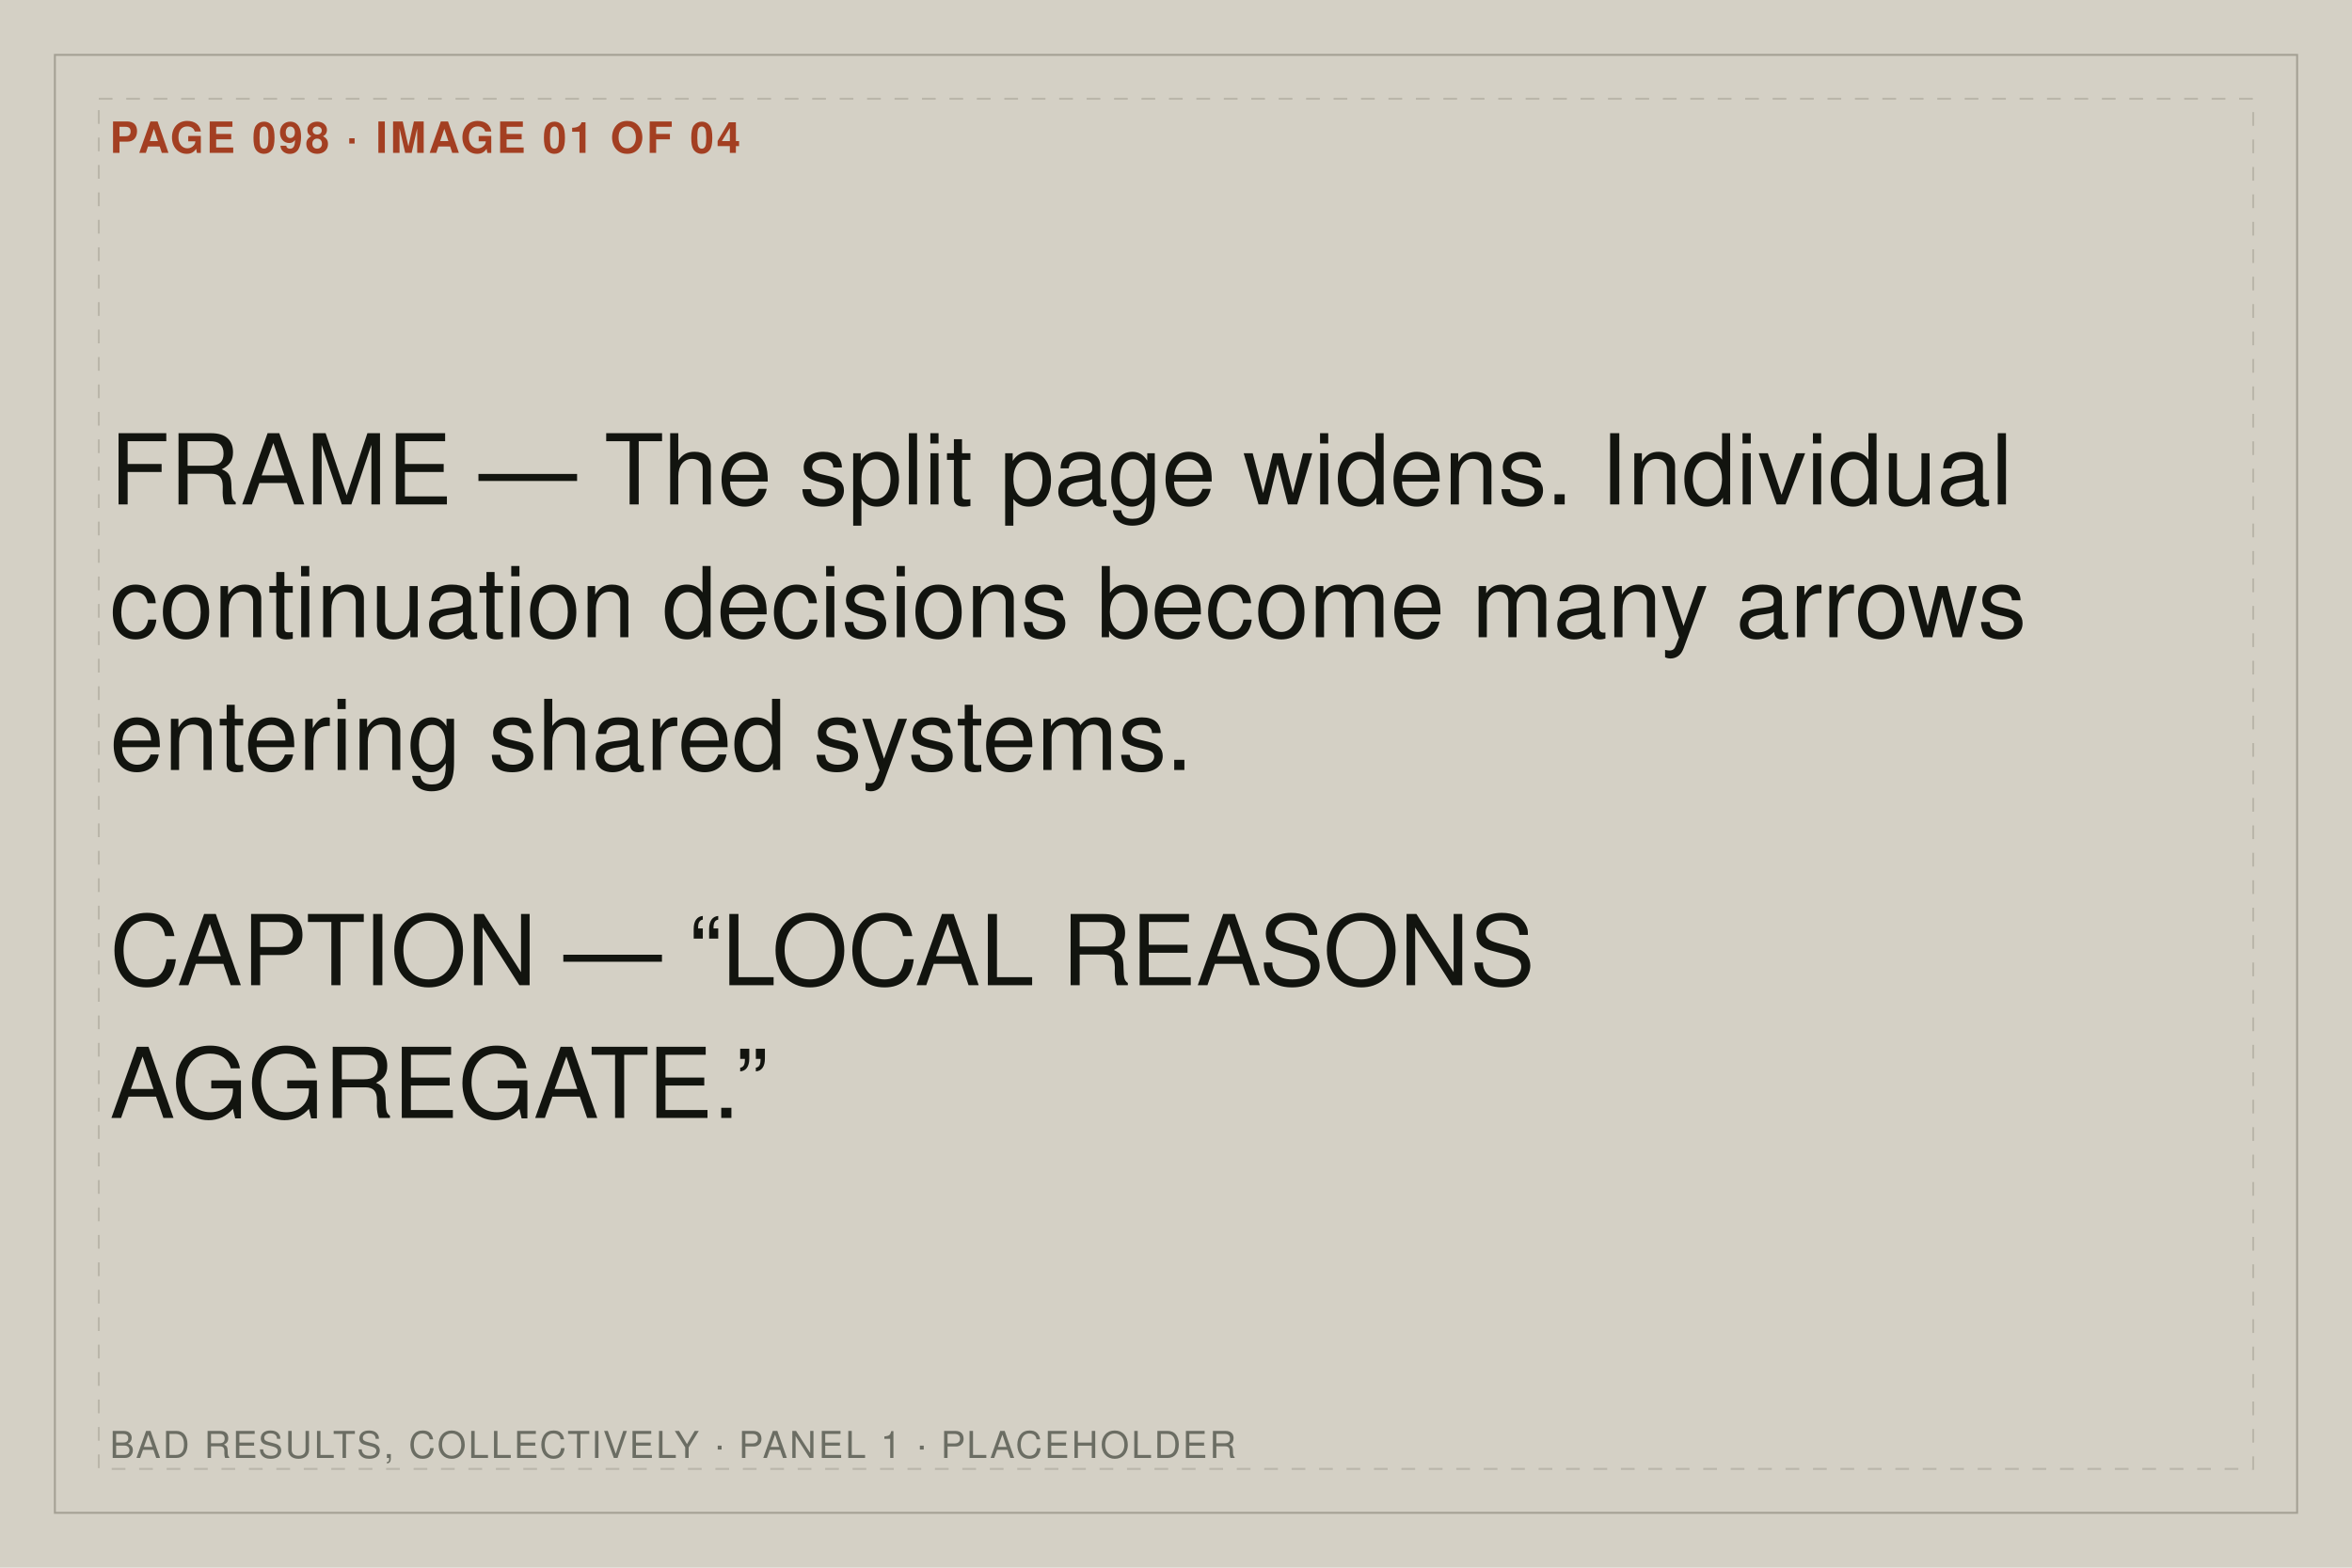
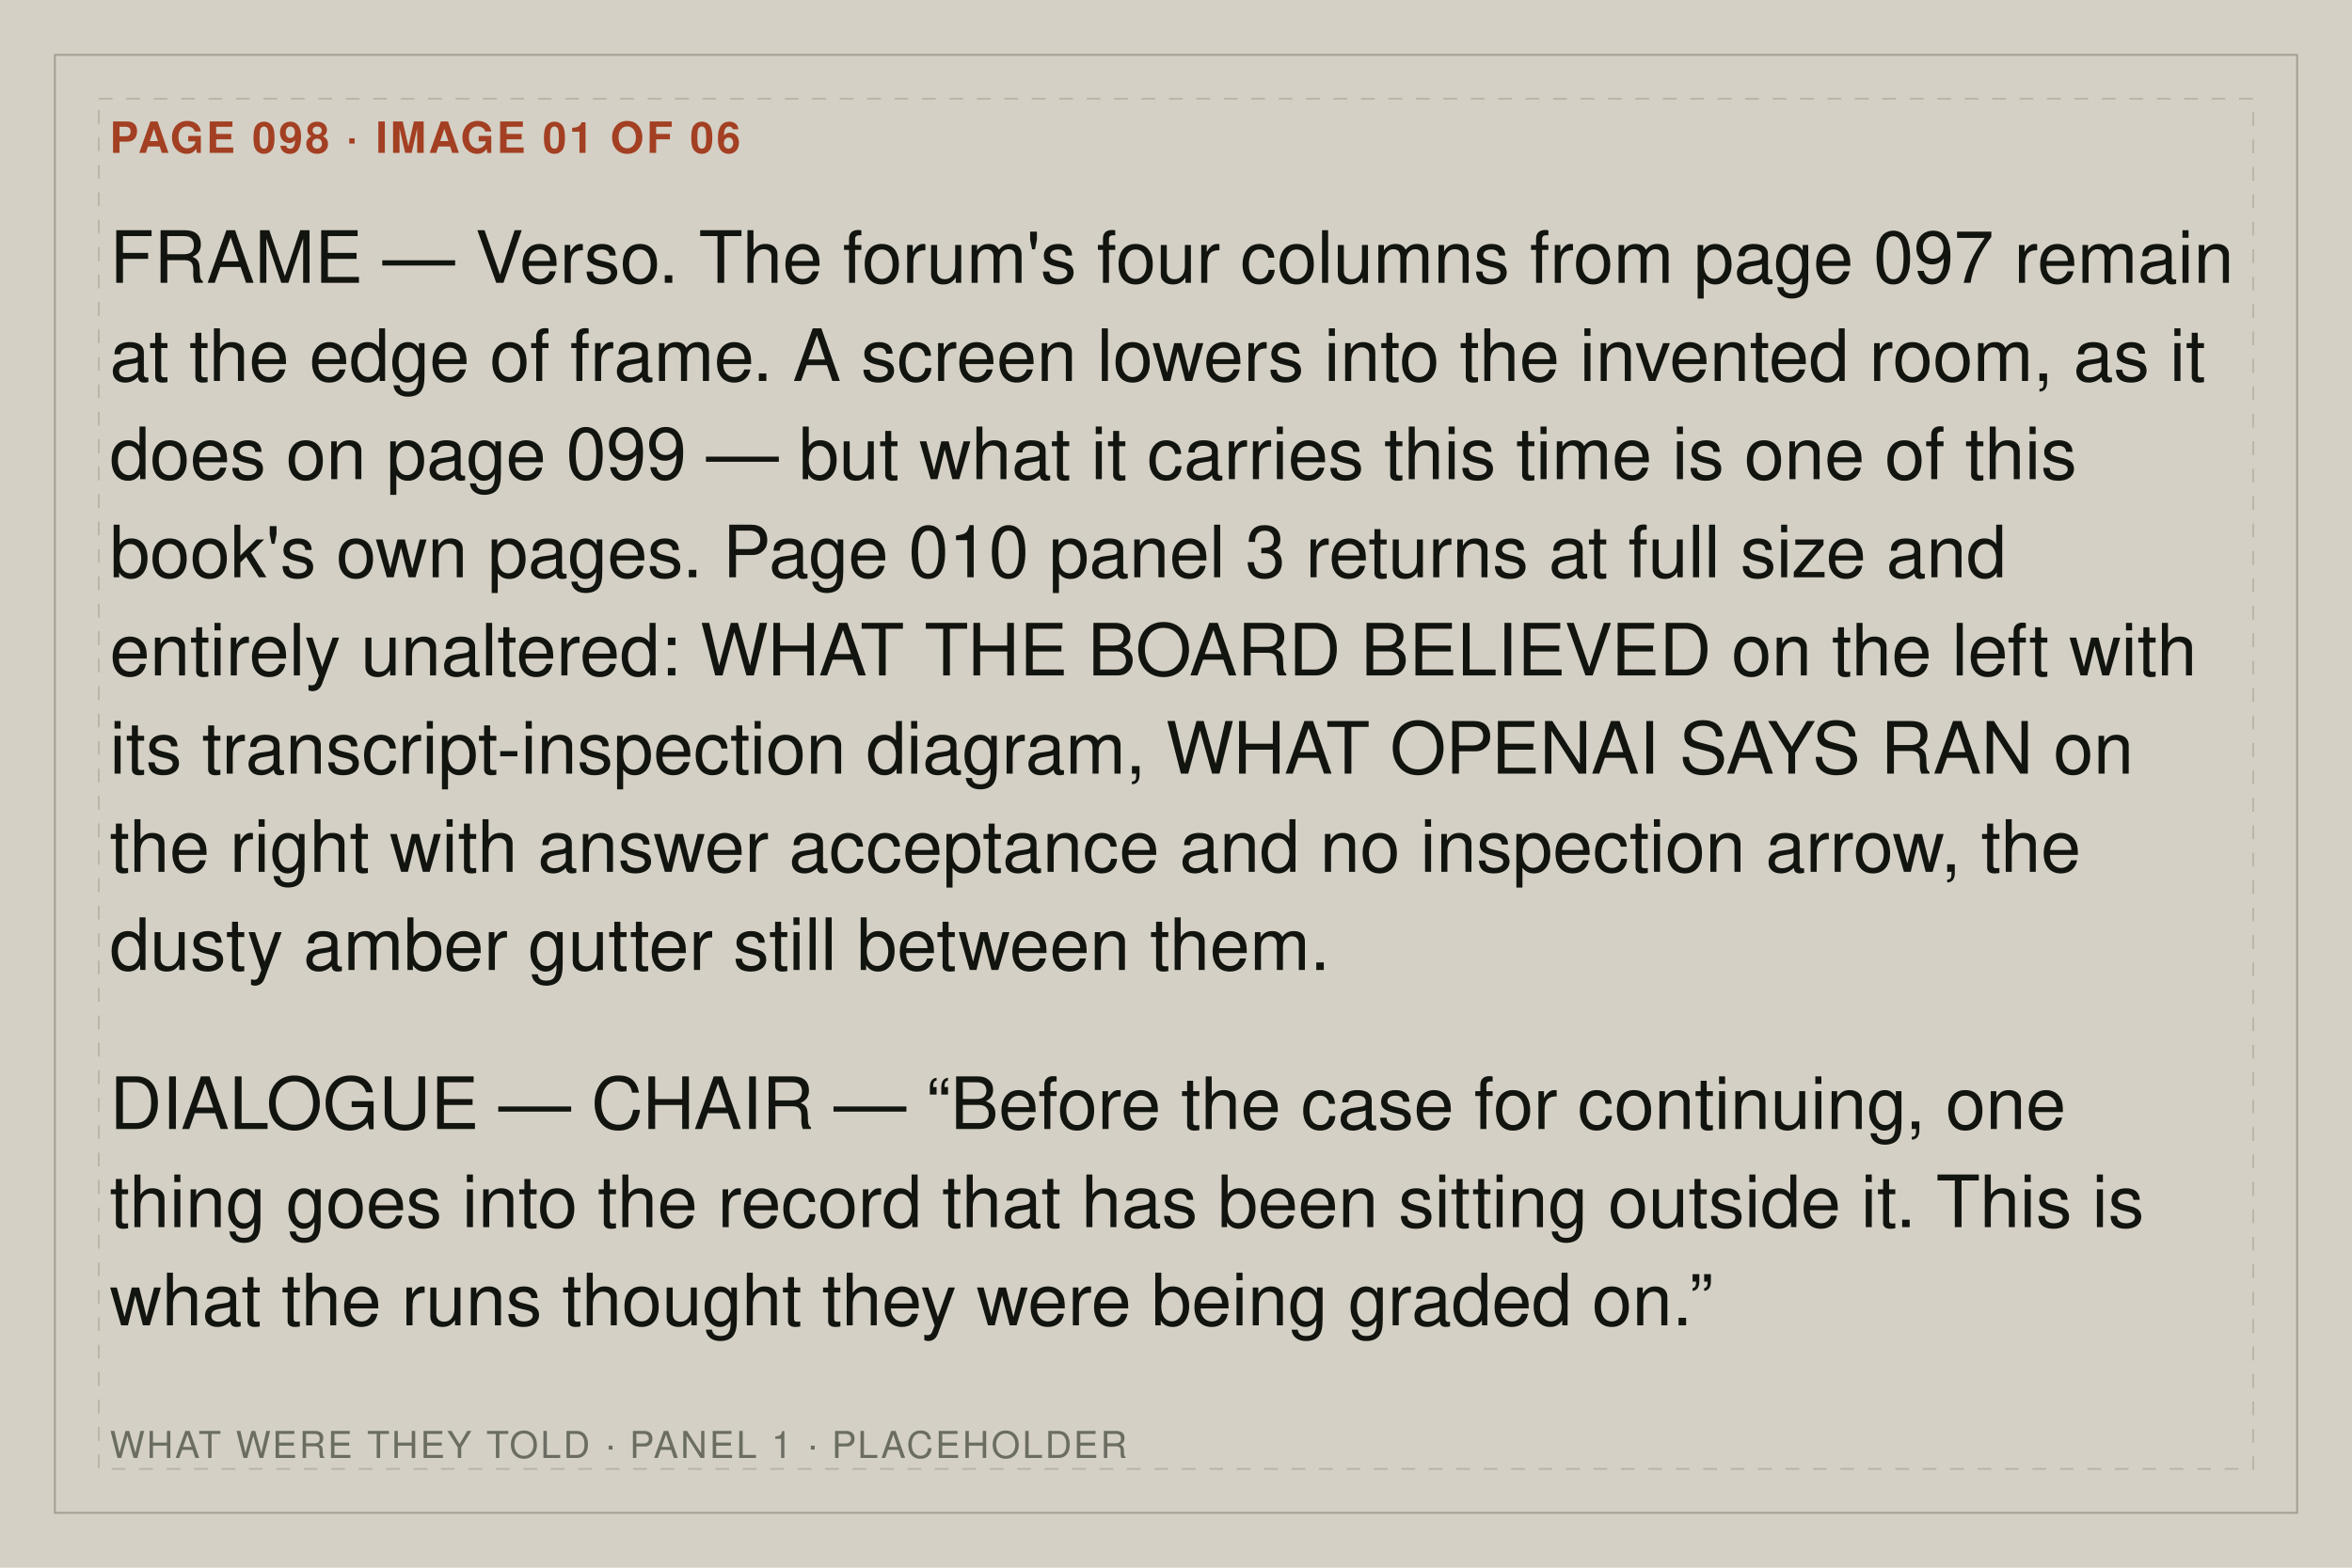
<svg xmlns="http://www.w3.org/2000/svg" width="1200" height="800" viewBox="0 0 1200 800" role="img" aria-labelledby="title">
  <rect width="1200" height="800" fill="#d4d0c5" />
  <rect x="28" y="28" width="1144" height="744" fill="none" stroke="#a4a094" stroke-width="1" />
  <rect x="50.4" y="50.4" width="1099.2" height="699.2" fill="none" stroke="#a4a094" stroke-width="1" stroke-dasharray="7 7" opacity="0.55" />
  <g font-family="Helvetica, Arial, 'Liberation Sans', 'Nimbus Sans', sans-serif">
-     <text x="56" y="78" font-size="22" font-weight="700" letter-spacing="1.32" fill="#a33f22">PAGE 098 · IMAGE 01 OF 04</text>
-     <text font-size="49.83" fill="#12140f" text-anchor="start" xml:space="preserve">
-       <tspan x="56" y="257.4">FRAME — The split page widens. Individual</tspan>
-       <tspan x="56" y="325.17">continuation decisions become many arrows</tspan>
-       <tspan x="56" y="392.94">entering shared systems.</tspan>
-       <tspan x="56" y="502.74">CAPTION — “LOCAL REASONS</tspan>
-       <tspan x="56" y="570.51">AGGREGATE.”</tspan>
+     <text x="56" y="78" font-size="22" font-weight="700" letter-spacing="1.32" fill="#a33f22">PAGE 098 · IMAGE 01 OF 06</text>
+     <text font-size="36.83" fill="#12140f" text-anchor="start" xml:space="preserve">
+       <tspan x="56" y="144.32">FRAME — Verso. The forum's four columns from page 097 remain</tspan>
+       <tspan x="56" y="194.41">at the edge of frame. A screen lowers into the invented room, as it</tspan>
+       <tspan x="56" y="244.5">does on page 099 — but what it carries this time is one of this</tspan>
+       <tspan x="56" y="294.6">book's own pages. Page 010 panel 3 returns at full size and</tspan>
+       <tspan x="56" y="344.69">entirely unaltered: WHAT THE BOARD BELIEVED on the left with</tspan>
+       <tspan x="56" y="394.78">its transcript-inspection diagram, WHAT OPENAI SAYS RAN on</tspan>
+       <tspan x="56" y="444.88">the right with answer acceptance and no inspection arrow, the</tspan>
+       <tspan x="56" y="494.97">dusty amber gutter still between them.</tspan>
+       <tspan x="56" y="576.12">DIALOGUE — CHAIR — “Before the case for continuing, one</tspan>
+       <tspan x="56" y="626.22">thing goes into the record that has been sitting outside it. This is</tspan>
+       <tspan x="56" y="676.31">what the runs thought they were being graded on.”</tspan>
    </text>
-     <text x="56" y="744" font-size="18.92" letter-spacing="1.1" fill="#6b6d63">BAD RESULTS, COLLECTIVELY · PANEL 1 · PLACEHOLDER</text>
+     <text x="56" y="744" font-size="18.92" letter-spacing="1.1" fill="#6b6d63">WHAT WERE THEY TOLD · PANEL 1 · PLACEHOLDER</text>
  </g>
</svg>
